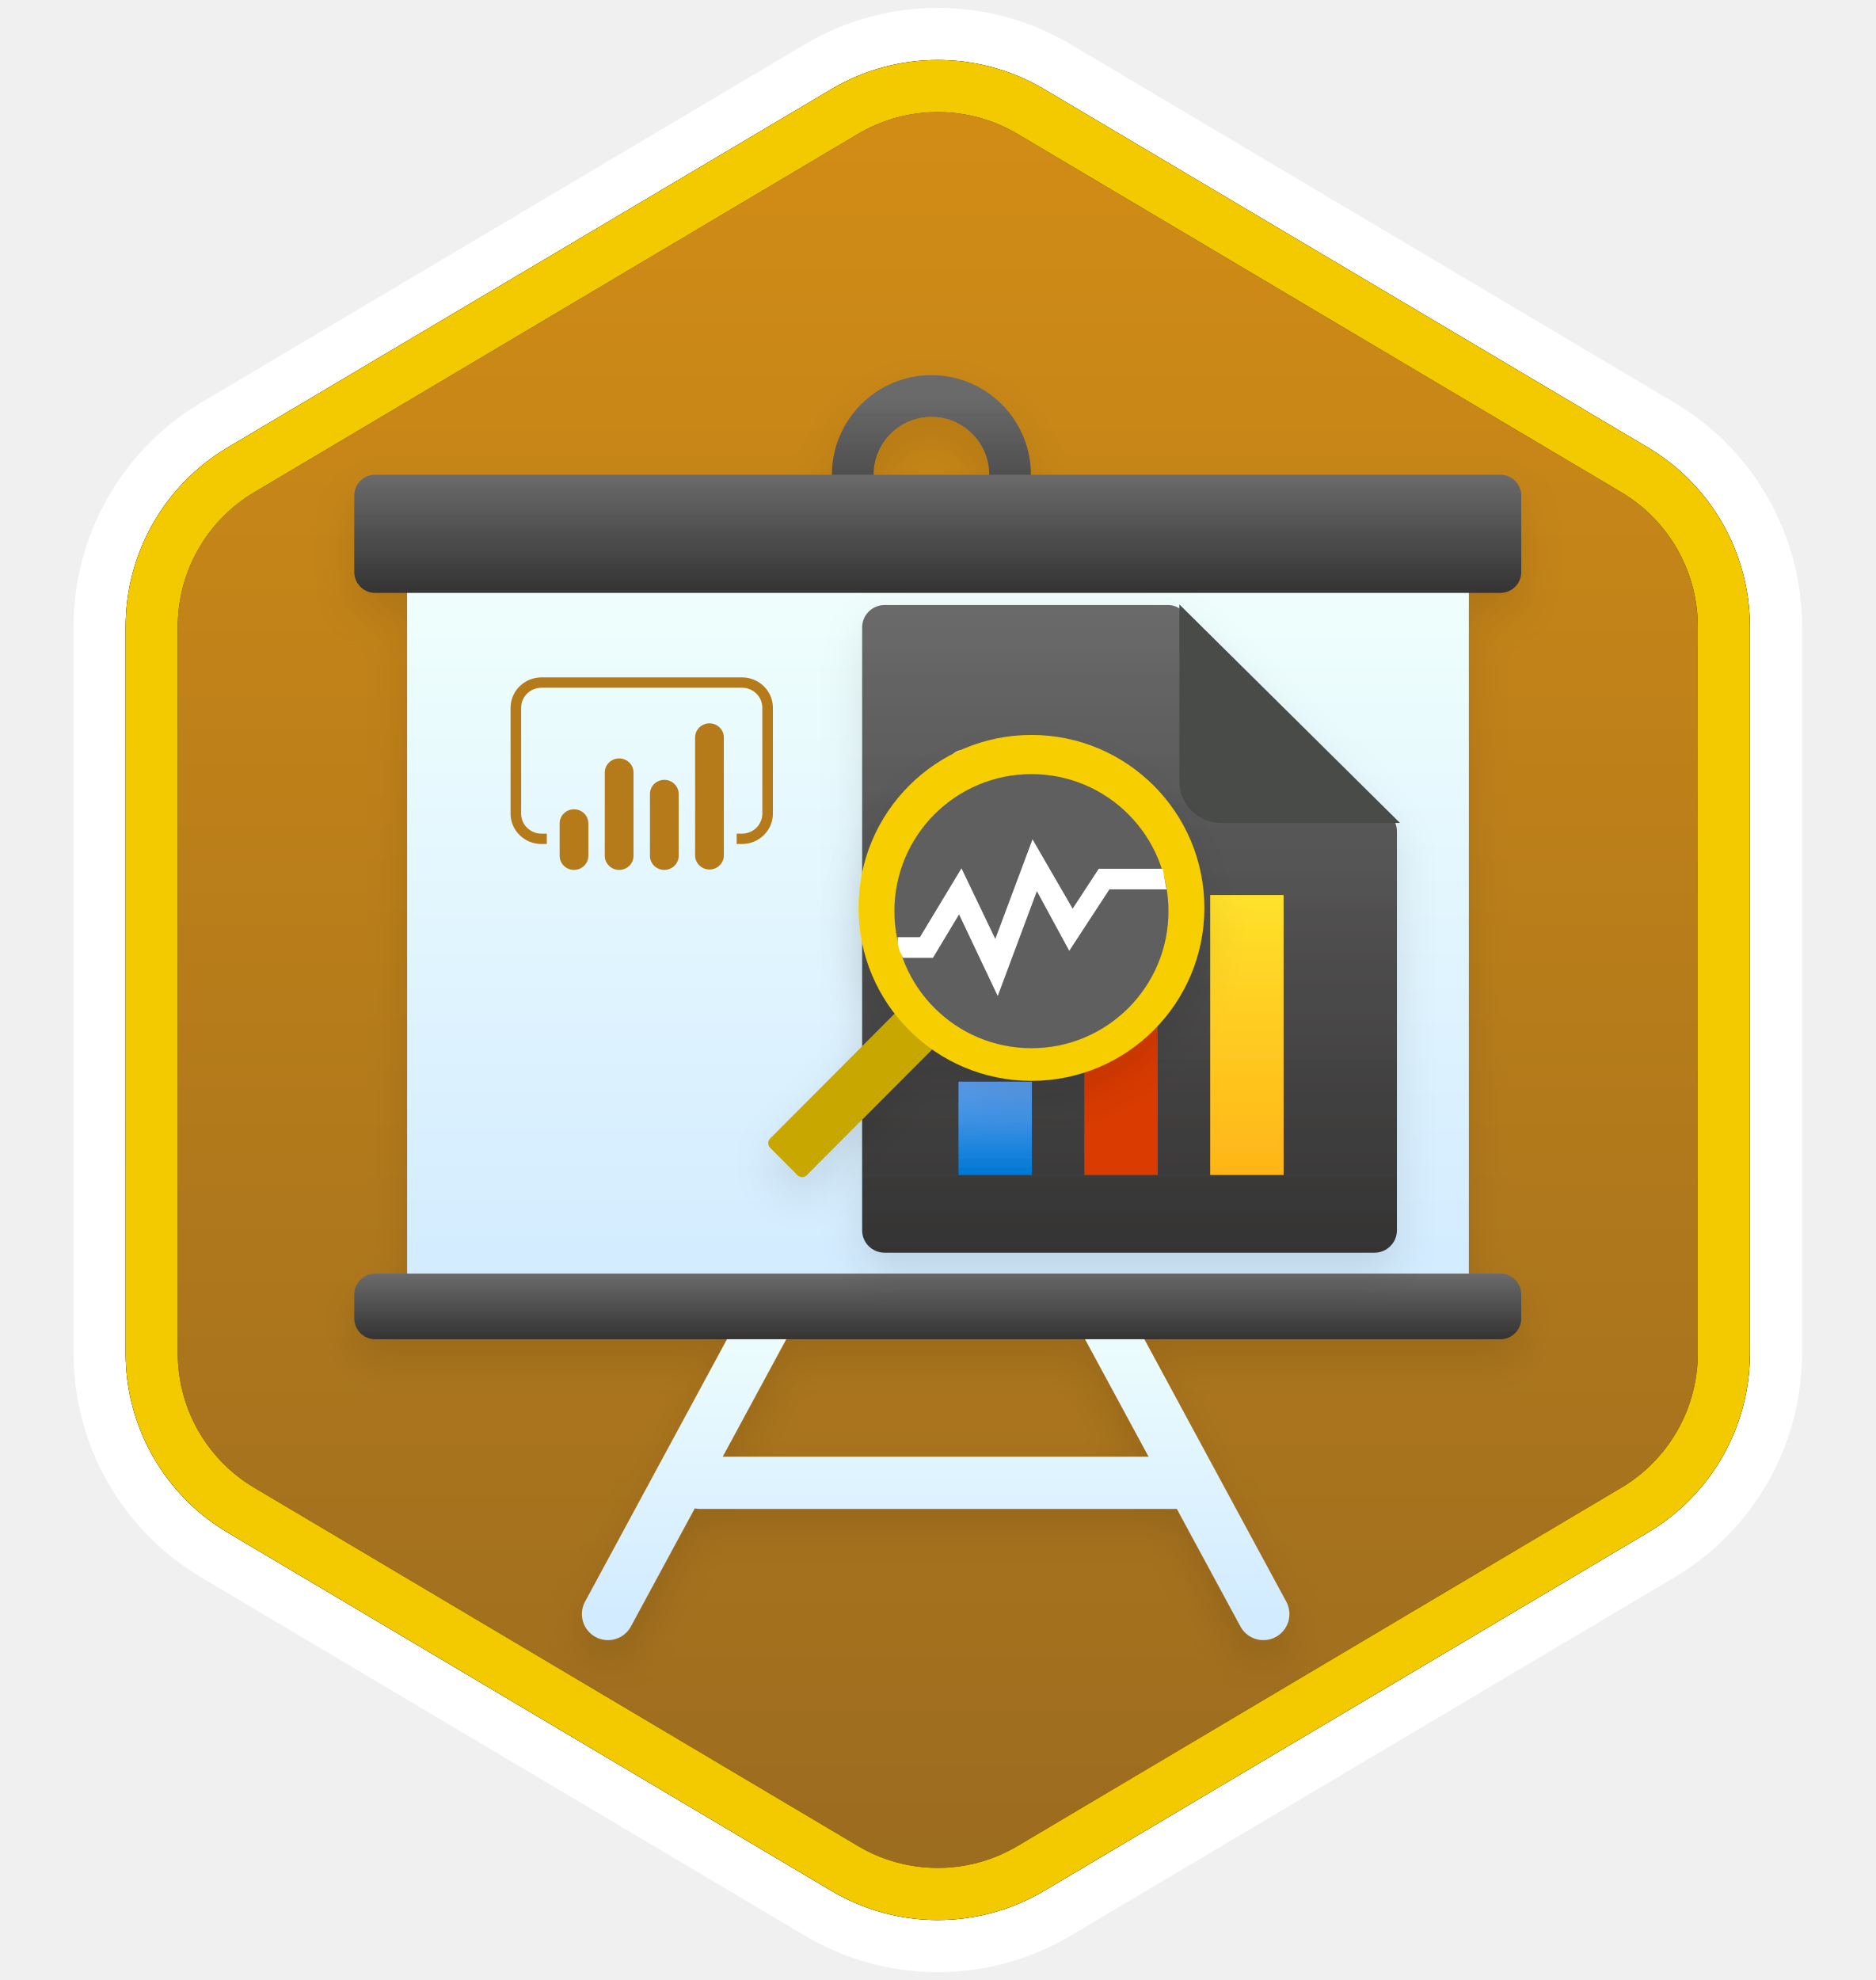
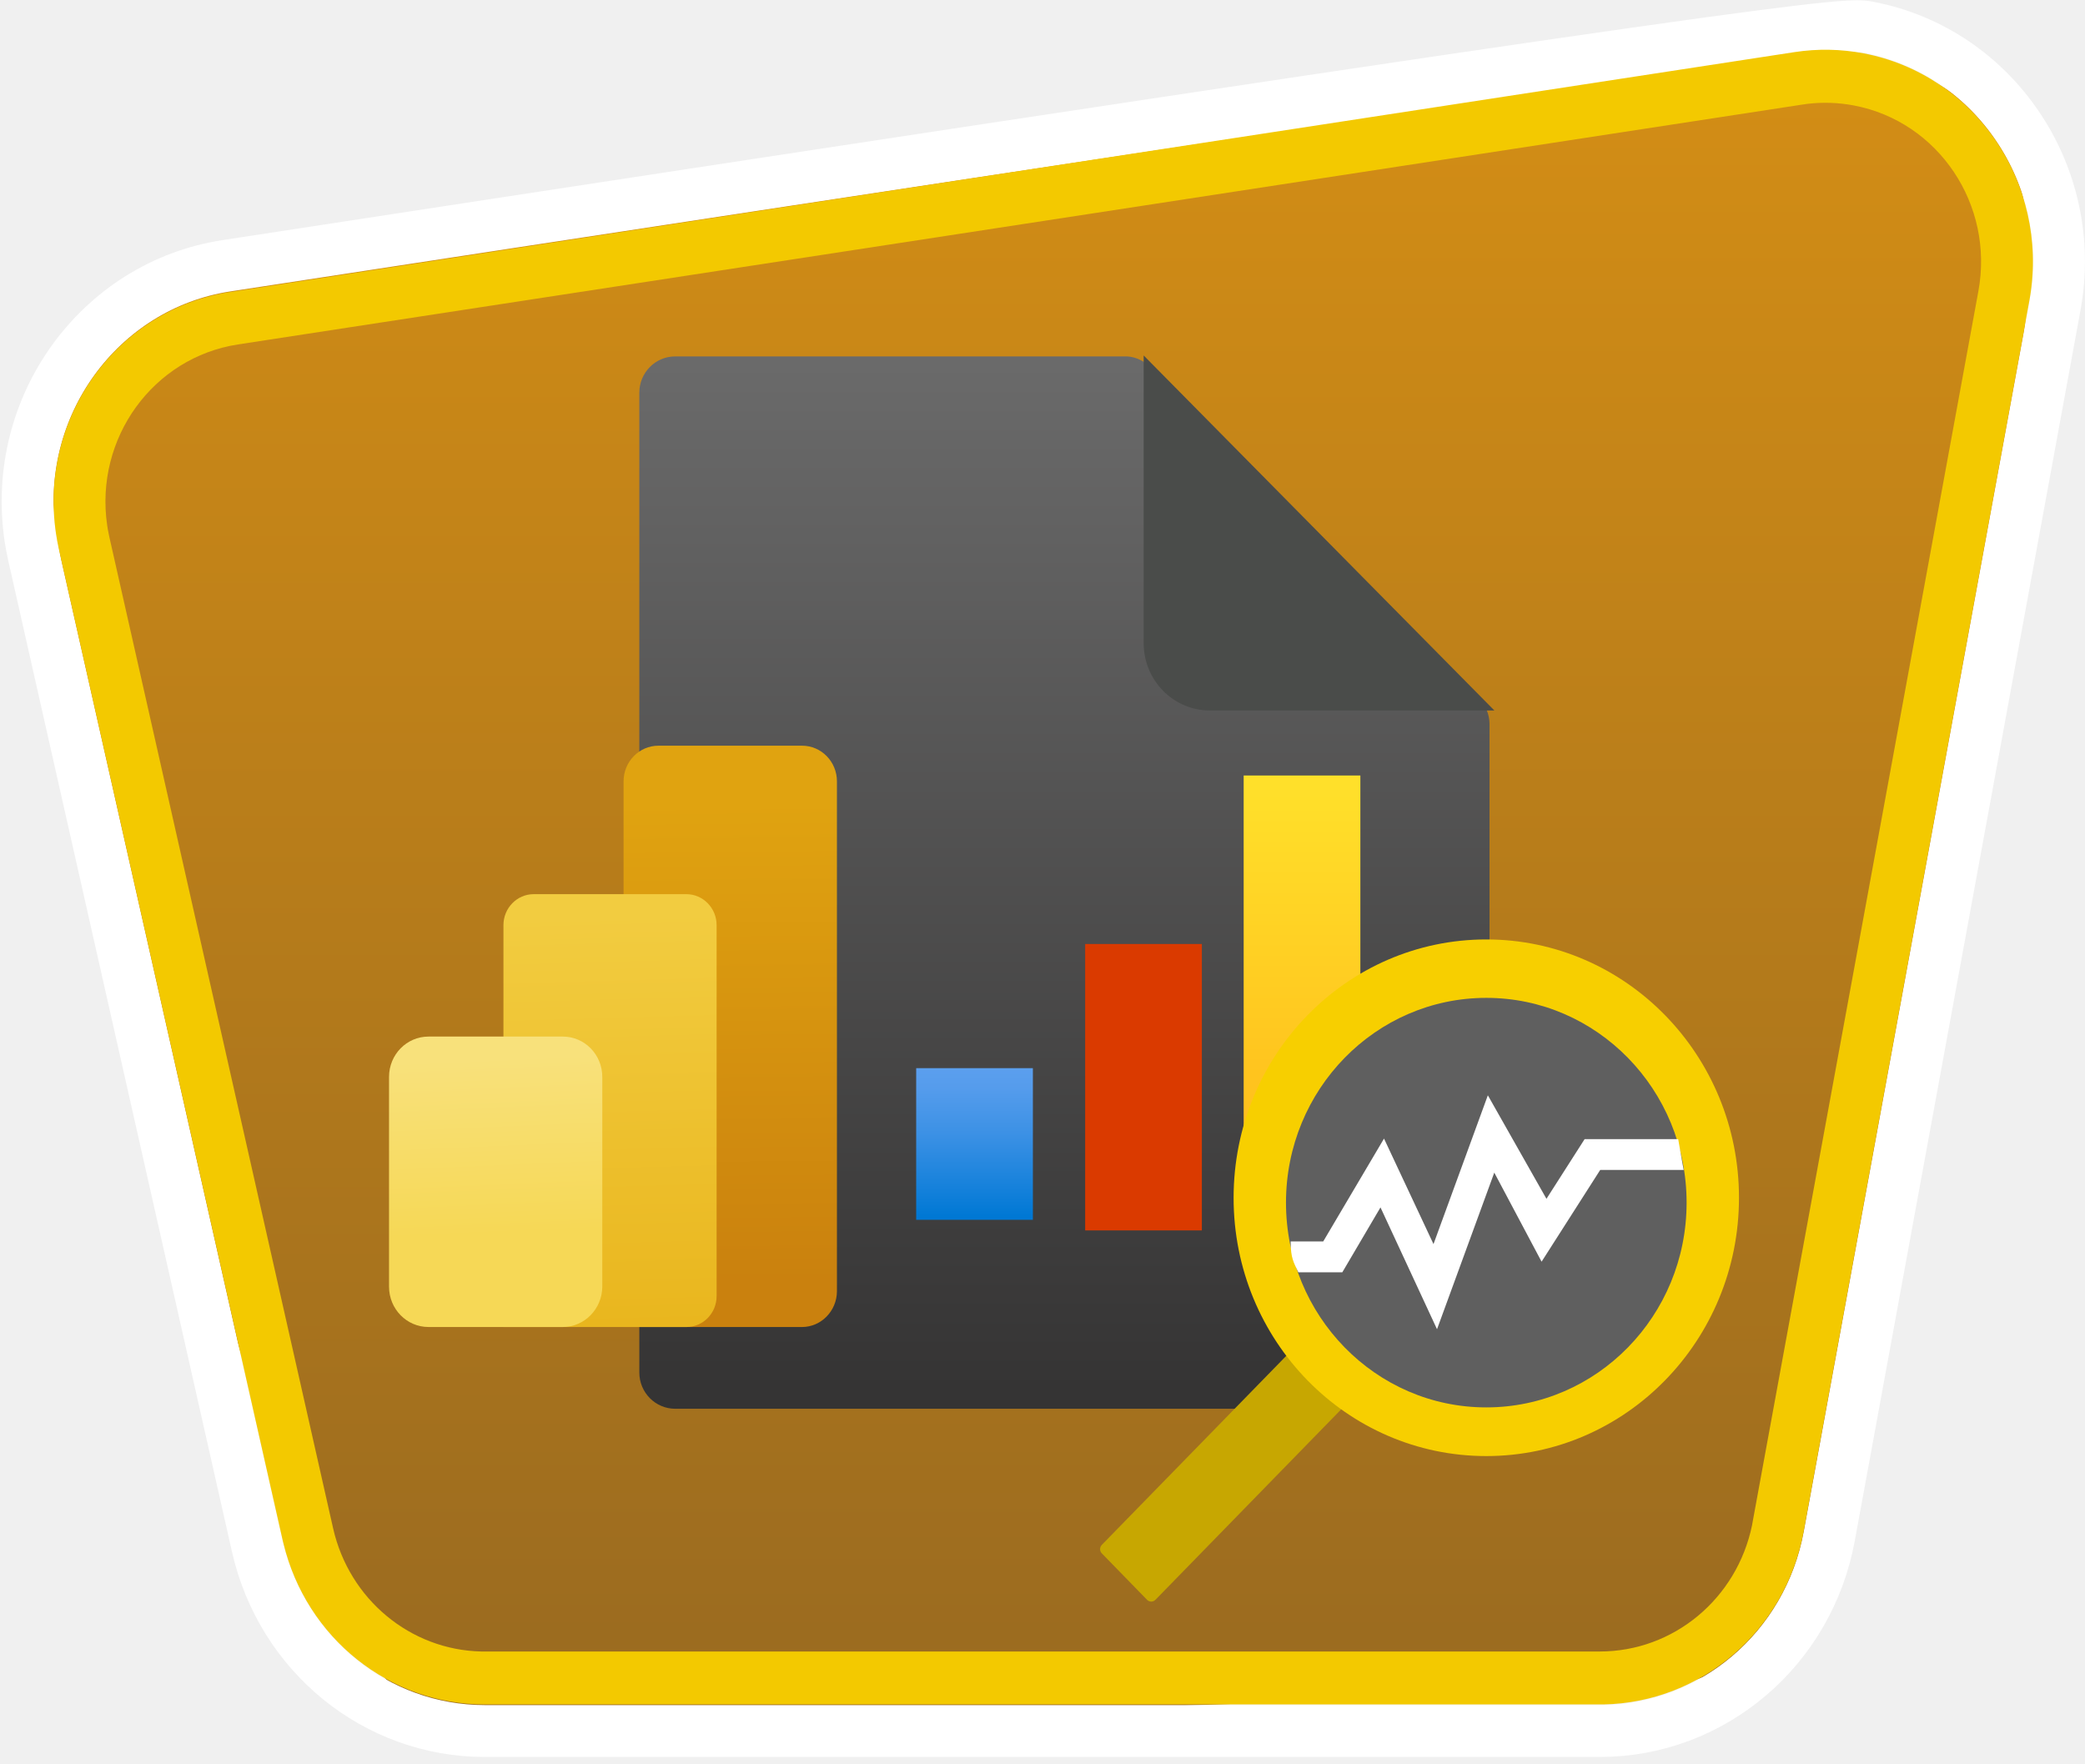
- <svg xmlns="http://www.w3.org/2000/svg" xmlns:xlink="http://www.w3.org/1999/xlink" width="180px" height="190px" viewBox="0 0 180 190" version="1.1">
+ <svg xmlns="http://www.w3.org/2000/svg" width="201" height="170" viewBox="0 0 201 170" fill="none">
+   <path d="M18.603 27.223C18.603 27.223 161.843 5.583 170.913 4.816C179.983 4.049 191.323 7.903 194.343 16.408C197.363 24.903 193.963 41.135 191.693 52.339C189.423 63.542 175.443 152.403 170.903 156.656C166.363 160.908 166.363 163.607 143.313 163.607C120.263 163.607 45.423 168.248 39.753 164.384C34.083 160.52 26.903 142.744 21.993 126.521C17.083 110.298 3.483 50.397 4.993 43.057C6.503 35.718 12.933 27.223 18.603 27.223Z" fill="url(#paint0_linear)" />
+   <path d="M21.833 25.618C15.693 26.558 10.503 29.962 7.073 34.695C3.643 39.428 1.993 45.49 2.913 51.777C3.003 52.37 3.113 52.952 3.243 53.535L24.803 149.04C25.983 154.254 28.843 158.71 32.723 161.869C36.603 165.018 41.493 166.868 46.733 166.868H154.223C159.633 166.868 164.663 164.895 168.593 161.562C172.523 158.23 175.343 153.538 176.343 148.1L198.103 29.472C199.253 23.226 197.813 17.103 194.553 12.248C191.303 7.392 186.233 3.804 180.133 2.628C177.913 2.209 175.683 2.025 21.833 25.618Z" stroke="white" stroke-width="5" />
+   <path d="M173.013 5.021C175.223 4.683 177.473 4.724 179.663 5.143C190.403 7.198 197.523 17.686 195.693 28.654L195.633 29.002L173.873 147.63C172.123 157.177 164.043 164.128 154.573 164.302H154.213H46.733C37.543 164.302 29.553 157.903 27.333 148.816L27.243 148.448L5.683 52.962C5.563 52.441 5.473 51.92 5.393 51.398C3.773 40.348 11.123 30.044 21.863 28.204L22.203 28.153L173.013 5.021ZM178.743 10.172C177.263 9.886 175.743 9.835 174.253 10.009L173.753 10.081L22.943 33.203C14.753 34.46 9.103 42.26 10.333 50.642C10.373 50.908 10.413 51.163 10.473 51.429L10.553 51.818L32.113 147.323C33.663 154.172 39.553 159.048 46.393 159.201H46.733H154.223C161.333 159.201 167.443 154.111 168.903 147.027L168.963 146.689L190.723 28.061C192.253 19.741 186.883 11.726 178.743 10.172Z" fill="#F3C900" />
+   <path d="M108.683 34.357H65.093C63.183 34.357 61.633 35.921 61.633 37.853V132.306C61.633 134.238 63.183 135.802 65.093 135.802H140.133C142.043 135.802 143.593 134.238 143.593 132.306V69.808C143.593 67.876 142.043 66.312 140.133 66.312H115.223C113.353 66.312 111.833 64.778 111.833 62.877V37.853C111.873 36.024 110.483 34.49 108.683 34.357Z" fill="url(#paint1_linear)" />
+   <path d="M144.063 68.489L110.253 34.266V61.998C110.253 65.586 113.113 68.489 116.633 68.489H144.063Z" fill="#4A4C4A" />
+   <path d="M77.314 127.922H60.114V75.318C60.114 73.427 61.614 71.884 63.474 71.884H77.323C79.174 71.884 80.683 73.417 80.683 75.318V124.497C80.663 126.378 79.163 127.922 77.314 127.922Z" fill="url(#paint2_linear)" />
+   <path d="M66.174 127.922H48.533V89.18C48.533 87.534 49.843 86.195 51.453 86.195H66.163C67.773 86.195 69.083 87.534 69.083 89.18V124.927C69.093 126.583 67.784 127.922 66.174 127.922Z" fill="url(#paint3_linear)" />
+   <path d="M54.243 127.921H41.313C39.203 127.921 37.503 126.184 37.503 124.027V103.817C37.503 101.661 39.203 99.923 41.313 99.923H54.253C56.363 99.923 58.063 101.661 58.063 103.817V124.027C58.053 126.173 56.353 127.921 54.243 127.921Z" fill="url(#paint4_linear)" />
+   <path d="M99.573 102.969H88.323V117.586H99.573V102.969Z" fill="url(#paint5_linear)" />
+   <path d="M115.863 90.999H104.613V118.609H115.863V90.999Z" fill="url(#paint6_linear)" />
+   <path d="M131.143 74.756H119.893V118.609H131.143V74.756Z" fill="url(#paint7_linear)" />
+   <path d="M106.223 148.918L129.913 124.64C130.143 124.405 130.503 124.405 130.733 124.64L135.073 129.097C135.303 129.332 135.303 129.7 135.073 129.935L111.393 154.213C111.163 154.448 110.803 154.448 110.573 154.213L106.233 149.756C105.993 149.531 105.993 149.153 106.223 148.918Z" fill="#C7A701" />
+   <path d="M143.283 140.362C156.743 140.362 167.643 129.21 167.643 115.461C167.643 101.712 156.733 90.56 143.283 90.56C129.823 90.56 118.923 101.712 118.923 115.461C118.913 129.22 129.823 140.362 143.283 140.362Z" fill="#F7CF00" />
+   <path d="M143.283 135.67C153.943 135.67 162.593 126.838 162.593 115.931C162.593 105.035 153.953 96.192 143.283 96.192C132.623 96.192 123.973 105.024 123.973 115.931C123.973 126.828 132.613 135.67 143.283 135.67Z" fill="#5F5F5F" />
+   <path d="M133.083 116.391L138.533 128.136L144.053 113.038L148.613 121.624L154.263 112.782H162.313C162.113 111.781 162.023 111.096 161.783 109.808H152.763L149.083 115.563L143.433 105.586L138.193 119.928L133.423 109.757L127.563 119.672H124.423C124.423 121.287 124.713 121.686 125.163 122.647H129.403L133.083 116.391Z" fill="white" />
  <defs>
-     <path d="M100.206,6.556 L158.148,40.938 C164.22,44.541 167.942,51.078 167.942,58.138 L167.942,127.862 C167.942,134.922 164.22,141.459 158.148,145.062 L100.206,179.444 C93.914,183.177 86.086,183.177 79.794,179.444 L21.852,145.062 C15.78,141.459 12.058,134.922 12.058,127.862 L12.058,58.138 C12.058,51.078 15.78,44.541 21.852,40.938 L79.794,6.556 C86.086,2.823 93.914,2.823 100.206,6.556 Z" id="path-1" />
-     <linearGradient x1="50%" y1="0%" x2="50%" y2="100%" id="linearGradient-3">
-       <stop stop-color="#D48E15" offset="0%" />
-       <stop stop-color="#996A20" offset="100%" />
+     <linearGradient id="paint0_linear" x1="100.21" y1="4.715" x2="100.21" y2="165.911" gradientUnits="userSpaceOnUse">
+       <stop stop-color="#D48E15" />
+       <stop offset="1" stop-color="#996A20" />
    </linearGradient>
-     <path d="M88.206,3.056 L146.148,37.438 C152.22,41.041 155.942,47.578 155.942,54.638 L155.942,124.362 C155.942,131.422 152.22,137.959 146.148,141.562 L88.206,175.944 C81.914,179.677 74.086,179.677 67.794,175.944 L9.852,141.562 C3.78,137.959 0.058,131.422 0.058,124.362 L0.058,54.638 C0.058,47.578 3.78,41.041 9.852,37.438 L67.794,3.056 C74.086,-0.677 81.914,-0.677 88.206,3.056 Z M85.655,7.356 C81.043,4.62 75.331,4.557 70.669,7.17 L70.345,7.356 L12.403,41.738 C7.951,44.38 5.183,49.126 5.062,54.286 L5.058,54.638 L5.058,124.362 C5.058,129.539 7.727,134.341 12.102,137.078 L12.403,137.262 L70.345,171.644 C74.957,174.38 80.669,174.443 85.331,171.83 L85.655,171.644 L143.597,137.262 C148.049,134.62 150.817,129.874 150.938,124.714 L150.942,124.362 L150.942,54.638 C150.942,49.461 148.273,44.659 143.898,41.922 L143.597,41.738 L85.655,7.356 Z" id="path-4" />
-     <filter x="-10.7%" y="-12.0%" width="121.4%" height="124.8%" filterUnits="objectBoundingBox" id="filter-6">
-       <feOffset dx="0" dy="2" in="SourceAlpha" result="shadowOffsetOuter1" />
-       <feGaussianBlur stdDeviation="2" in="shadowOffsetOuter1" result="shadowBlurOuter1" />
-       <feColorMatrix values="0 0 0 0 0   0 0 0 0 0   0 0 0 0 0  0 0 0 0.1 0" type="matrix" in="shadowBlurOuter1" result="shadowMatrixOuter1" />
-       <feMerge>
-         <feMergeNode in="shadowMatrixOuter1" />
-         <feMergeNode in="SourceGraphic" />
-       </feMerge>
-     </filter>
-     <linearGradient x1="50%" y1="0.67%" x2="50%" y2="100%" id="linearGradient-7">
-       <stop stop-color="#6A6A6A" offset="0%" />
-       <stop stop-color="#343333" offset="100%" />
+     <linearGradient id="paint1_linear" x1="102.613" y1="35.038" x2="102.613" y2="135.806" gradientUnits="userSpaceOnUse">
+       <stop stop-color="#6A6A6A" />
+       <stop offset="1" stop-color="#343333" />
    </linearGradient>
-     <linearGradient x1="50%" y1="100%" x2="50%" y2="0%" id="linearGradient-8">
-       <stop stop-color="#D2EBFF" offset="0%" />
-       <stop stop-color="#F0FFFD" offset="100%" />
+     <linearGradient id="paint2_linear" x1="70.156" y1="77.009" x2="70.614" y2="123.504" gradientUnits="userSpaceOnUse">
+       <stop offset="0.008" stop-color="#E0A310" />
+       <stop offset="1" stop-color="#CA810E" />
    </linearGradient>
-     <linearGradient x1="50%" y1="100%" x2="50%" y2="0%" id="linearGradient-9">
-       <stop stop-color="#D2EBFF" offset="0%" />
-       <stop stop-color="#F0FFFD" offset="100%" />
+     <linearGradient id="paint3_linear" x1="58.26" y1="87.815" x2="59.631" y2="136.991" gradientUnits="userSpaceOnUse">
+       <stop offset="0.008" stop-color="#F2CC40" />
+       <stop offset="1" stop-color="#E7B116" />
    </linearGradient>
-     <linearGradient x1="50%" y1="0.67%" x2="50%" y2="100%" id="linearGradient-10">
-       <stop stop-color="#6A6A6A" offset="0%" />
-       <stop stop-color="#343333" offset="100%" />
+     <linearGradient id="paint4_linear" x1="47.292" y1="102.073" x2="48.662" y2="133.812" gradientUnits="userSpaceOnUse">
+       <stop stop-color="#F8E17B" />
+       <stop offset="0.53" stop-color="#F6D856" />
+       <stop offset="1" stop-color="#F6D856" />
    </linearGradient>
-     <linearGradient x1="50%" y1="0.67%" x2="50%" y2="100%" id="linearGradient-11">
-       <stop stop-color="#6A6A6A" offset="0%" />
-       <stop stop-color="#343333" offset="100%" />
+     <linearGradient id="paint5_linear" x1="93.945" y1="117.221" x2="93.945" y2="102.184" gradientUnits="userSpaceOnUse">
+       <stop stop-color="#0078D4" />
+       <stop offset="0.16" stop-color="#1380DA" />
+       <stop offset="0.53" stop-color="#3C91E5" />
+       <stop offset="0.82" stop-color="#559CEC" />
+       <stop offset="1" stop-color="#5EA0EF" />
    </linearGradient>
-     <filter x="-23.1%" y="-19.0%" width="146.2%" height="138.1%" filterUnits="objectBoundingBox" id="filter-12">
-       <feOffset dx="0" dy="2" in="SourceAlpha" result="shadowOffsetOuter1" />
-       <feGaussianBlur stdDeviation="2" in="shadowOffsetOuter1" result="shadowBlurOuter1" />
-       <feColorMatrix values="0 0 0 0 0   0 0 0 0 0   0 0 0 0 0  0 0 0 0.1 0" type="matrix" in="shadowBlurOuter1" result="shadowMatrixOuter1" />
-       <feMerge>
-         <feMergeNode in="shadowMatrixOuter1" />
-         <feMergeNode in="SourceGraphic" />
-       </feMerge>
-     </filter>
-     <linearGradient x1="50%" y1="0.67%" x2="50%" y2="100%" id="linearGradient-13">
-       <stop stop-color="#6A6A6A" offset="0%" />
-       <stop stop-color="#343333" offset="100%" />
+     <linearGradient id="paint6_linear" x1="110.235" y1="91.002" x2="110.235" y2="118.612" gradientUnits="userSpaceOnUse">
+       <stop stop-color="#DA3A00" />
+       <stop offset="1" stop-color="#DA3A00" />
    </linearGradient>
-     <linearGradient x1="50%" y1="97.569%" x2="50%" y2="-5.31%" id="linearGradient-14">
-       <stop stop-color="#0078D4" offset="0%" />
-       <stop stop-color="#1380DA" offset="16%" />
-       <stop stop-color="#3C91E5" offset="53%" />
-       <stop stop-color="#559CEC" offset="82%" />
-       <stop stop-color="#5EA0EF" offset="100%" />
+     <linearGradient id="paint7_linear" x1="125.515" y1="75.643" x2="125.515" y2="118.6" gradientUnits="userSpaceOnUse">
+       <stop stop-color="#FFE02A" />
+       <stop offset="1" stop-color="#FFB518" />
    </linearGradient>
-     <linearGradient x1="50%" y1="0%" x2="50%" y2="100%" id="linearGradient-15">
-       <stop stop-color="#DA3A00" offset="0%" />
-       <stop stop-color="#DA3A00" offset="100%" />
-     </linearGradient>
-     <linearGradient x1="50%" y1="2.046%" x2="50%" y2="100%" id="linearGradient-16">
-       <stop stop-color="#FFE02A" offset="0%" />
-       <stop stop-color="#FFB518" offset="100%" />
-     </linearGradient>
-     <filter x="-27.9%" y="-27.9%" width="155.8%" height="155.8%" filterUnits="objectBoundingBox" id="filter-17">
-       <feOffset dx="0" dy="2" in="SourceAlpha" result="shadowOffsetOuter1" />
-       <feGaussianBlur stdDeviation="2" in="shadowOffsetOuter1" result="shadowBlurOuter1" />
-       <feColorMatrix values="0 0 0 0 0   0 0 0 0 0   0 0 0 0 0  0 0 0 0.1 0" type="matrix" in="shadowBlurOuter1" result="shadowMatrixOuter1" />
-       <feMerge>
-         <feMergeNode in="shadowMatrixOuter1" />
-         <feMergeNode in="SourceGraphic" />
-       </feMerge>
-     </filter>
  </defs>
-   <g id="Badges" stroke="none" stroke-width="1" fill="none" fill-rule="evenodd">
-     <g id="Overview-of-data-analysis-in-Power-BI" transform="translate(-120, -35)">
-       <g id="Overview-of-data-analysis-in-Power-BI/overview-of-data-analysis-in-power-bi" transform="translate(154, 73)">
-         <g id="Trophy-Plates/Hex" transform="translate(6, 7)">
-           <g id="BG" transform="translate(-40, -43)">
-             <mask id="mask-2" fill="white">
-               <use xlink:href="#path-1" />
-             </mask>
-             <path stroke="#FFFFFF" stroke-width="5" d="M101.482,4.406 C97.943,2.306 93.971,1.256 90,1.256 C86.029,1.256 82.057,2.306 78.518,4.406 L20.576,38.788 C13.745,42.842 9.558,50.196 9.558,58.138 L9.558,127.862 C9.558,135.804 13.745,143.158 20.576,147.212 L78.518,181.594 C82.057,183.694 86.029,184.744 90,184.744 C93.971,184.744 97.943,183.694 101.482,181.594 L159.424,147.212 C166.255,143.158 170.442,135.804 170.442,127.862 L170.442,58.138 C170.442,50.196 166.255,42.842 159.424,38.788 L101.482,4.406 Z" />
-             <g id="Colors/Power-BI/BG-Gradient-2" mask="url(#mask-2)" fill="url(#linearGradient-3)">
-               <g transform="translate(0, 0.5)" id="Rectangle">
-                 <rect x="0" y="0" width="180" height="185" />
-               </g>
-             </g>
-           </g>
-           <g id="Border" transform="translate(-28, -39.5)">
-             <mask id="mask-5" fill="white">
-               <use xlink:href="#path-4" />
-             </mask>
-             <use fill="#000000" fill-rule="nonzero" xlink:href="#path-4" />
-             <g id="Colors/Power-BI/Border" mask="url(#mask-5)" fill="#F3C900">
-               <g transform="translate(-12, -3)" id="Rectangle">
-                 <rect x="0" y="0" width="180" height="185" />
-               </g>
-             </g>
-           </g>
-         </g>
-         <g id="Presentation-" filter="url(#filter-6)">
-           <g id="Group-15">
-             <ellipse id="Oval" stroke="url(#linearGradient-7)" stroke-width="4" cx="55.391" cy="7.557" rx="7.548" ry="7.557" />
-             <path d="M24.348,116.884 L40.701,86.656 M87.246,116.884 L70.893,86.656 M33.154,104.289 L79.699,104.289" id="Combined-Shape" stroke="url(#linearGradient-8)" stroke-width="5" stroke-linecap="round" />
-             <rect id="Rectangle" fill="url(#linearGradient-9)" x="5.072" y="17.633" width="101.896" height="68.011" />
-             <rect id="Rectangle" fill="url(#linearGradient-10)" x="0" y="7.557" width="112" height="11.335" rx="2" />
-             <rect id="Rectangle" fill="url(#linearGradient-11)" x="0" y="84.215" width="112" height="6.297" rx="2" />
-           </g>
-         </g>
-         <g id="Group-2" transform="translate(39, 20)" fill-rule="nonzero">
-           <g id="Document-w/-Data" filter="url(#filter-12)" transform="translate(9.393939, -0)">
-             <g id="Icon-azurestack-6">
-               <g id="Group">
-                 <path d="M29.806,0.058 L2.512,0.058 C1.317,0.058 0.348,1.017 0.348,2.2 L0.348,60.068 C0.348,61.251 1.317,62.21 2.512,62.21 L49.507,62.21 C50.702,62.21 51.671,61.251 51.671,60.068 L51.671,21.778 C51.671,20.595 50.702,19.636 49.507,19.636 L33.906,19.636 C32.732,19.636 31.78,18.694 31.78,17.531 L31.78,2.2 C31.803,1.08 30.935,0.138 29.806,0.058 Z" id="Path" fill="url(#linearGradient-13)" />
-                 <path d="M51.965,20.968 L30.794,0 L30.794,16.989 C30.794,19.187 32.582,20.968 34.788,20.968 L51.965,20.968 Z" id="Path" fill="#4A4C4A" />
-               </g>
-             </g>
-             <g id="Computer" transform="translate(8.588745, 13.95671)">
-               <rect id="Rectangle" fill="#FFFFFF" x="0" y="6.965" width="15.097" height="2.985" rx="1.493" />
-               <rect id="Rectangle" fill="#FFFFFF" x="0" y="0" width="15.097" height="2.985" rx="1.493" />
-               <rect id="Rectangle" fill="#FFFFFF" x="0" y="13.931" width="9.058" height="2.985" rx="1.493" />
-               <rect id="Rectangle" fill="url(#linearGradient-14)" x="1.006" y="31.841" width="7.045" height="8.955" />
-               <rect id="Rectangle" fill="url(#linearGradient-15)" x="13.084" y="23.881" width="7.045" height="16.916" />
-               <rect id="Rectangle" fill="url(#linearGradient-16)" x="25.162" y="13.931" width="7.045" height="26.866" />
-             </g>
-           </g>
-           <g id="Magnifying-Glass" filter="url(#filter-17)" transform="translate(0, 12.52525)">
-             <path d="M-0.617,30.091 L21.762,30.061 C22.11,30.061 22.393,30.343 22.393,30.691 C22.393,30.691 22.393,30.692 22.393,30.692 L22.387,34.411 C22.387,34.759 22.105,35.04 21.758,35.04 L-0.621,35.07 C-0.969,35.07 -1.251,34.789 -1.252,34.441 C-1.252,34.44 -1.252,34.44 -1.252,34.439 L-1.246,30.72 C-1.245,30.373 -0.964,30.091 -0.617,30.091 Z" id="Rectangle" fill="#C7A701" transform="translate(10.57078, 32.56566) rotate(-45) translate(-10.57078, -32.56566) " />
-             <circle id="Oval" fill="#F7CF00" cx="25.99" cy="16.596" r="16.596" />
-             <circle id="Oval" fill="#5F5F5F" cx="25.99" cy="16.909" r="13.152" />
-             <path d="M19.043,17.22 L22.754,25.051 L26.512,14.988 L29.62,20.714 L33.47,14.82 L38.954,14.82 C38.818,14.15 38.755,13.699 38.592,12.841 L32.45,12.841 L29.945,16.672 L26.094,10.02 L22.522,19.577 L19.275,12.799 L15.285,19.409 L13.152,19.409 C13.152,20.488 13.351,20.75 13.653,21.388 L16.538,21.388 L19.043,17.22 Z" id="Path" fill="#FFFFFF" />
-           </g>
-         </g>
-         <g id="powerbi_icon" transform="translate(15, 27)" fill="#B57B1B" fill-rule="nonzero">
-           <path d="M22.208,15.992 L21.7,15.992 L21.7,14.996 L22.208,14.996 C23.286,14.995 24.16,14.137 24.161,13.081 L24.161,2.911 C24.16,1.853 23.286,0.996 22.208,0.995 L2.97,0.995 C1.891,0.996 1.017,1.853 1.015,2.911 L1.015,13.082 C1.017,14.138 1.891,14.995 2.97,14.997 L3.478,14.997 L3.478,15.993 L2.97,15.993 C1.33,15.99 0.002,14.688 0,13.082 L0,2.911 C0.002,1.305 1.331,0.002 2.97,0 L22.208,0 C23.847,0.002 25.175,1.305 25.177,2.911 L25.177,13.082 C25.175,14.688 23.847,15.991 22.208,15.993" id="Shape" />
-           <path d="M6.088,12.659 C6.454,12.659 6.804,12.801 7.063,13.055 C7.321,13.307 7.466,13.651 7.466,14.009 L7.466,17.125 C7.466,17.871 6.849,18.476 6.088,18.476 C5.722,18.476 5.372,18.334 5.113,18.08 C4.855,17.829 4.71,17.484 4.71,17.125 L4.71,14.01 C4.71,13.264 5.326,12.659 6.088,12.659 L6.088,12.659 Z" id="Shape" />
-           <path d="M10.422,18.476 C9.661,18.476 9.043,17.871 9.043,17.125 L9.043,9.13 C9.043,8.382 9.661,7.778 10.422,7.778 C11.184,7.778 11.8,8.382 11.8,9.129 L11.8,17.125 C11.8,17.871 11.183,18.476 10.422,18.477" id="Shape" />
-           <path d="M19.09,18.437 C18.328,18.437 17.712,17.831 17.711,17.086 L17.711,5.762 C17.711,5.016 18.328,4.411 19.09,4.411 C19.851,4.411 20.468,5.016 20.468,5.762 L20.468,17.086 C20.468,17.831 19.851,18.437 19.09,18.437" id="Shape" />
-           <path d="M14.755,18.476 C13.995,18.476 13.378,17.871 13.377,17.125 L13.377,11.185 C13.377,10.439 13.995,9.834 14.756,9.834 C15.517,9.834 16.134,10.439 16.134,11.185 L16.134,17.125 C16.134,17.871 15.516,18.476 14.756,18.477" id="Shape" />
-         </g>
-       </g>
-     </g>
-   </g>
</svg>
